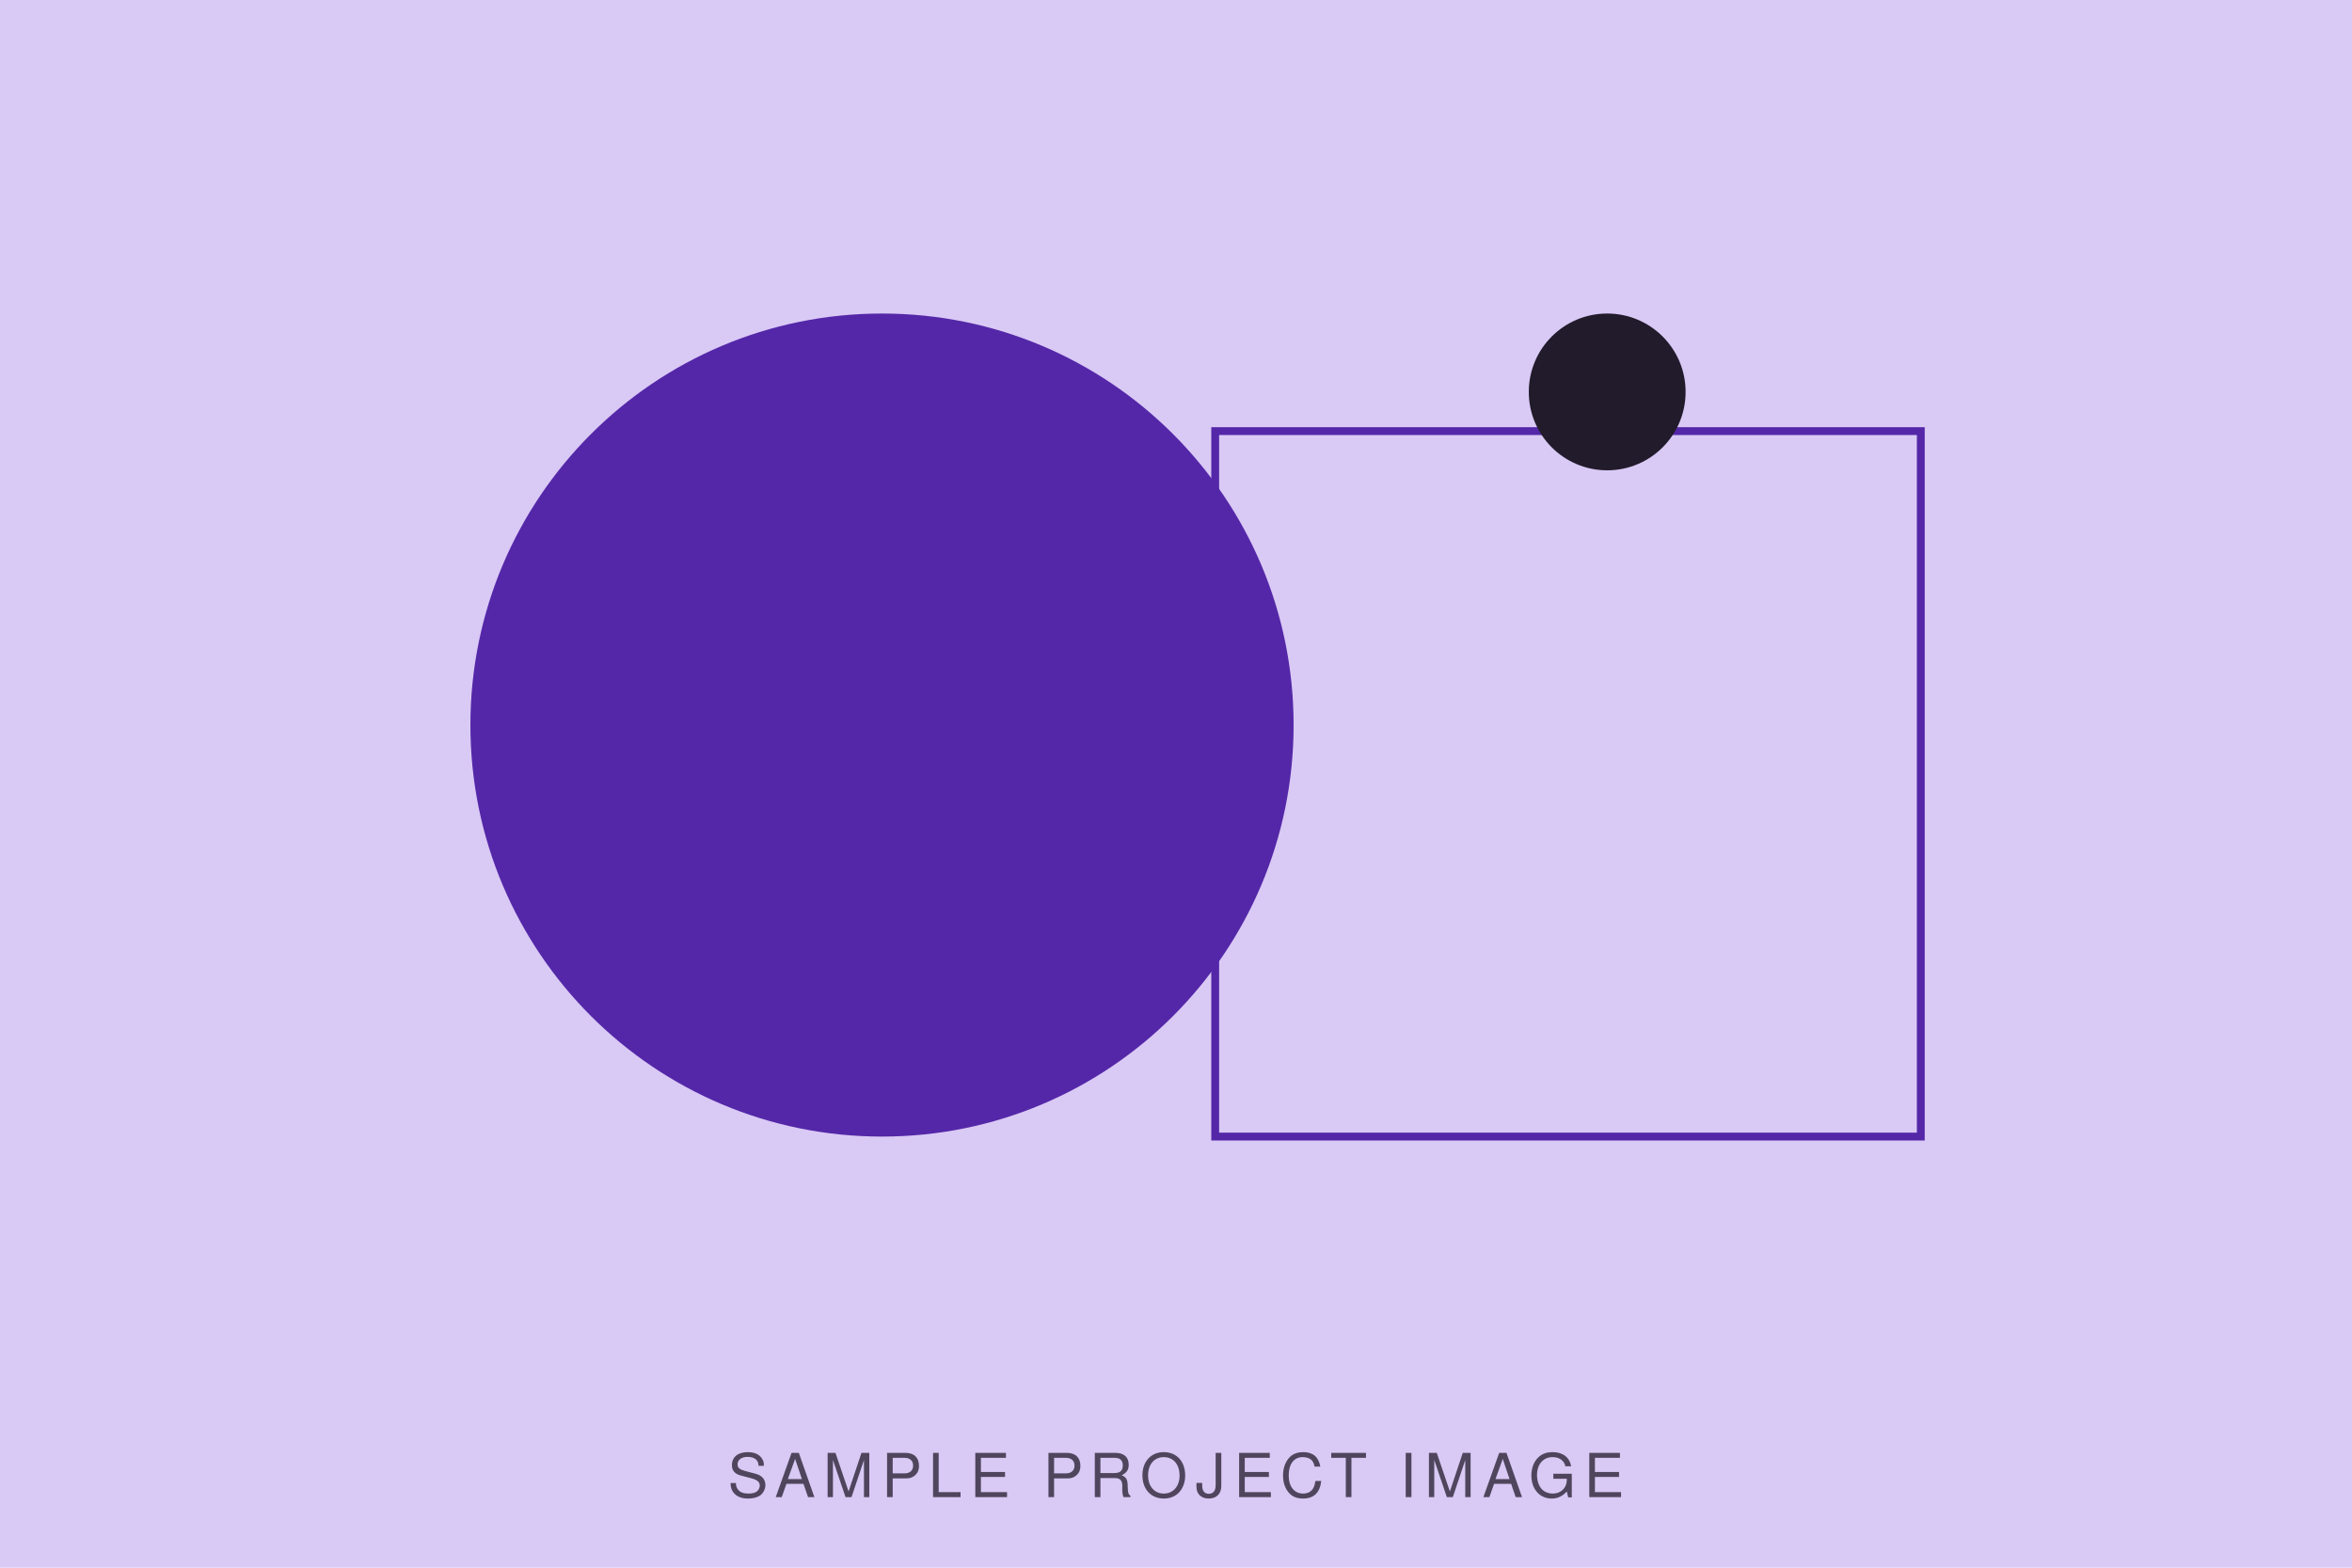
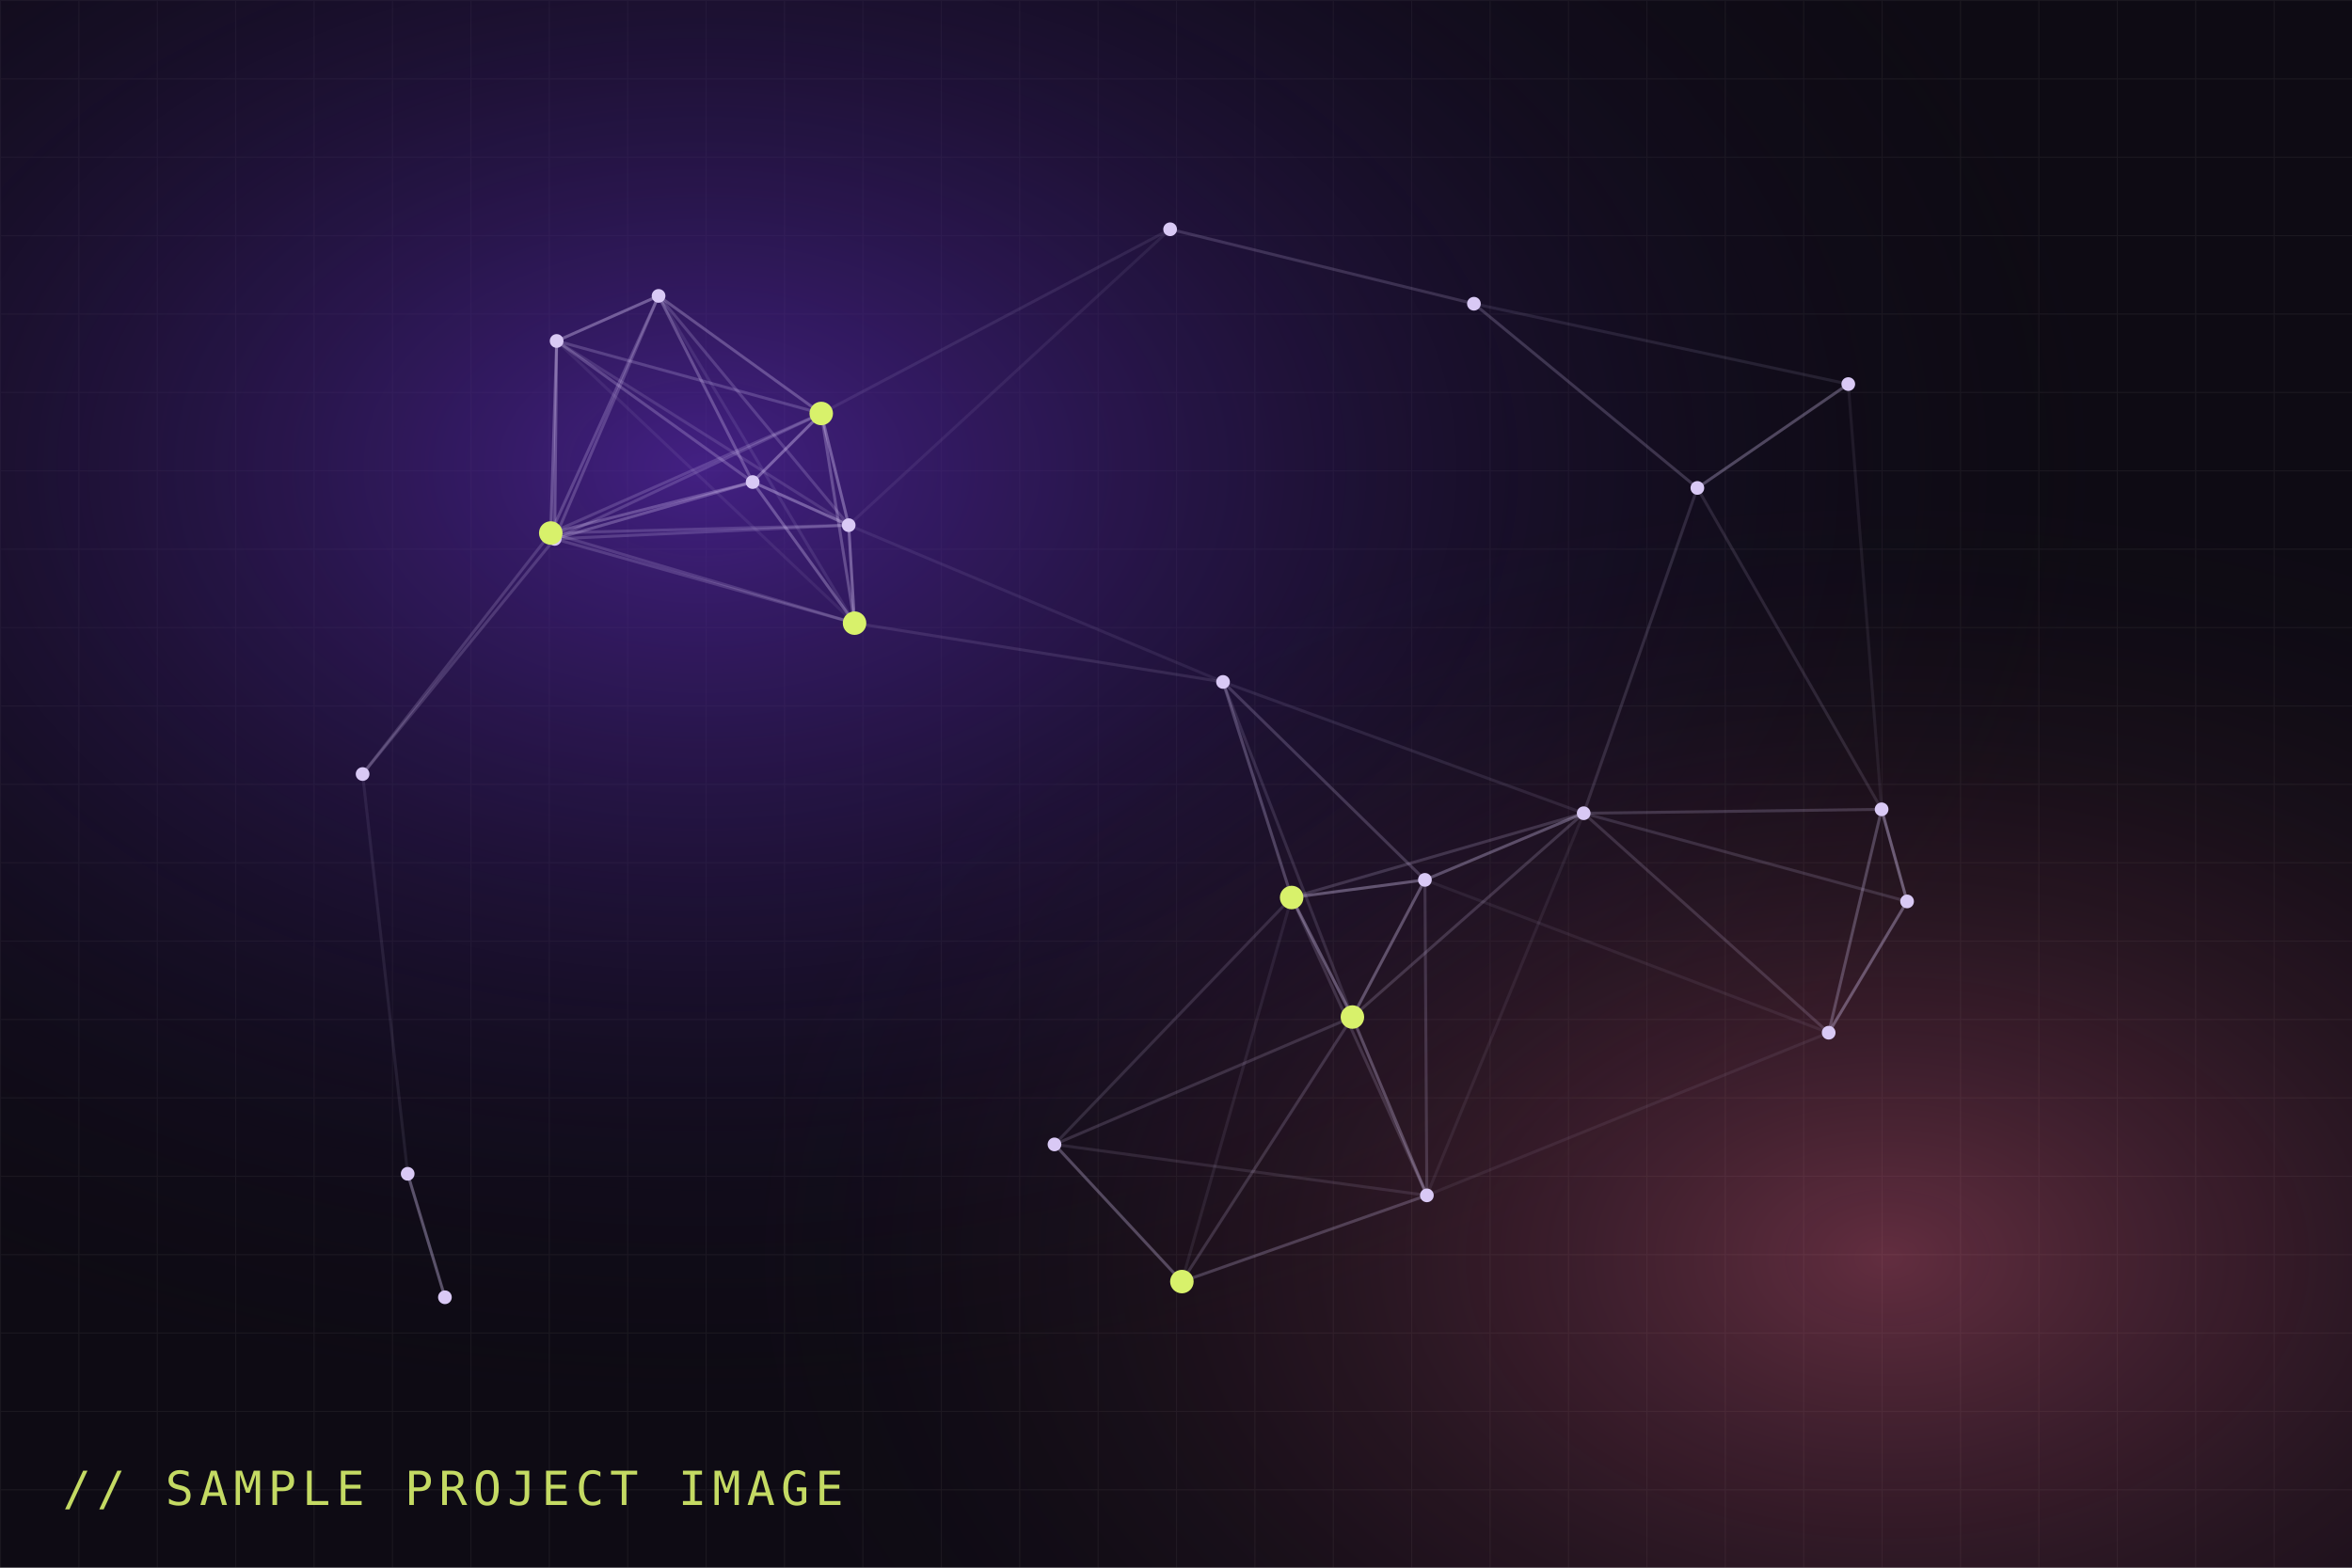
<svg xmlns="http://www.w3.org/2000/svg" viewBox="0 0 1200 800" width="1200" height="800">
-   <rect width="1200" height="800" fill="#D9C9F5" />
-   <rect x="240" y="160" width="420" height="420" rx="210" fill="#5427A8" />
-   <rect x="620" y="220" width="360" height="360" fill="none" stroke="#5427A8" stroke-width="4" />
-   <circle cx="820" cy="200" r="40" fill="#211B2B" />
-   <text x="600.0" y="764" text-anchor="middle" font-family="Helvetica, Arial, sans-serif" font-size="31" letter-spacing="4" fill="#211B2B" opacity="0.75">SAMPLE PROJECT IMAGE</text>
+   <defs>
+     <radialGradient id="g1" cx="30%" cy="30%" r="60%">
+       <stop offset="0" stop-color="#5427A8" stop-opacity=".75" />
+       <stop offset="1" stop-color="#0E0B14" stop-opacity="0" />
+     </radialGradient>
+     <radialGradient id="g2" cx="80%" cy="80%" r="50%">
+       <stop offset="0" stop-color="#FF6E91" stop-opacity=".35" />
+       <stop offset="1" stop-color="#0E0B14" stop-opacity="0" />
+     </radialGradient>
+     <pattern id="grid" width="40" height="40" patternUnits="userSpaceOnUse">
+       <path d="M40 0H0V40" fill="none" stroke="#F1EBDD" stroke-opacity=".06" />
+     </pattern>
+   </defs>
+   <rect width="1200" height="800" fill="#0E0B14" />
+   <rect width="1200" height="800" fill="url(#grid)" />
+   <rect width="1200" height="800" fill="url(#g1)" />
+   <rect width="1200" height="800" fill="url(#g2)" />
+   <line x1="659" y1="458" x2="728" y2="610" stroke="#D9C9F5" stroke-opacity="0.17" stroke-width="1.5" />
+   <line x1="659" y1="458" x2="727" y2="449" stroke="#D9C9F5" stroke-opacity="0.36" stroke-width="1.5" />
+   <line x1="659" y1="458" x2="603" y2="654" stroke="#D9C9F5" stroke-opacity="0.09" stroke-width="1.5" />
+   <line x1="659" y1="458" x2="624" y2="348" stroke="#D9C9F5" stroke-opacity="0.27" stroke-width="1.5" />
+   <line x1="659" y1="458" x2="690" y2="519" stroke="#D9C9F5" stroke-opacity="0.36" stroke-width="1.5" />
+   <line x1="659" y1="458" x2="538" y2="584" stroke="#D9C9F5" stroke-opacity="0.15" stroke-width="1.5" />
+   <line x1="659" y1="458" x2="808" y2="415" stroke="#D9C9F5" stroke-opacity="0.19" stroke-width="1.5" />
+   <line x1="866" y1="249" x2="943" y2="196" stroke="#D9C9F5" stroke-opacity="0.31" stroke-width="1.5" />
+   <line x1="866" y1="249" x2="960" y2="413" stroke="#D9C9F5" stroke-opacity="0.13" stroke-width="1.5" />
+   <line x1="866" y1="249" x2="752" y2="155" stroke="#D9C9F5" stroke-opacity="0.21" stroke-width="1.5" />
+   <line x1="866" y1="249" x2="808" y2="415" stroke="#D9C9F5" stroke-opacity="0.15" stroke-width="1.5" />
+   <line x1="728" y1="610" x2="727" y2="449" stroke="#D9C9F5" stroke-opacity="0.18" stroke-width="1.5" />
+   <line x1="728" y1="610" x2="603" y2="654" stroke="#D9C9F5" stroke-opacity="0.24" stroke-width="1.5" />
+   <line x1="728" y1="610" x2="690" y2="519" stroke="#D9C9F5" stroke-opacity="0.30" stroke-width="1.5" />
+   <line x1="728" y1="610" x2="538" y2="584" stroke="#D9C9F5" stroke-opacity="0.12" stroke-width="1.5" />
+   <line x1="728" y1="610" x2="933" y2="527" stroke="#D9C9F5" stroke-opacity="0.08" stroke-width="1.5" />
+   <line x1="728" y1="610" x2="808" y2="415" stroke="#D9C9F5" stroke-opacity="0.08" stroke-width="1.5" />
+   <line x1="943" y1="196" x2="960" y2="413" stroke="#D9C9F5" stroke-opacity="0.08" stroke-width="1.5" />
+   <line x1="943" y1="196" x2="752" y2="155" stroke="#D9C9F5" stroke-opacity="0.11" stroke-width="1.5" />
+   <line x1="727" y1="449" x2="624" y2="348" stroke="#D9C9F5" stroke-opacity="0.21" stroke-width="1.5" />
+   <line x1="727" y1="449" x2="690" y2="519" stroke="#D9C9F5" stroke-opacity="0.34" stroke-width="1.5" />
+   <line x1="727" y1="449" x2="933" y2="527" stroke="#D9C9F5" stroke-opacity="0.08" stroke-width="1.5" />
+   <line x1="727" y1="449" x2="808" y2="415" stroke="#D9C9F5" stroke-opacity="0.33" stroke-width="1.5" />
+   <line x1="603" y1="654" x2="690" y2="519" stroke="#D9C9F5" stroke-opacity="0.18" stroke-width="1.5" />
+   <line x1="603" y1="654" x2="538" y2="584" stroke="#D9C9F5" stroke-opacity="0.31" stroke-width="1.5" />
+   <line x1="624" y1="348" x2="433" y2="268" stroke="#D9C9F5" stroke-opacity="0.09" stroke-width="1.5" />
+   <line x1="624" y1="348" x2="690" y2="519" stroke="#D9C9F5" stroke-opacity="0.14" stroke-width="1.5" />
+   <line x1="624" y1="348" x2="436" y2="318" stroke="#D9C9F5" stroke-opacity="0.12" stroke-width="1.5" />
+   <line x1="624" y1="348" x2="808" y2="415" stroke="#D9C9F5" stroke-opacity="0.11" stroke-width="1.5" />
+   <line x1="973" y1="460" x2="960" y2="413" stroke="#D9C9F5" stroke-opacity="0.40" stroke-width="1.5" />
+   <line x1="973" y1="460" x2="933" y2="527" stroke="#D9C9F5" stroke-opacity="0.35" stroke-width="1.5" />
+   <line x1="973" y1="460" x2="808" y2="415" stroke="#D9C9F5" stroke-opacity="0.16" stroke-width="1.5" />
+   <line x1="433" y1="268" x2="597" y2="117" stroke="#D9C9F5" stroke-opacity="0.08" stroke-width="1.5" />
+   <line x1="433" y1="268" x2="419" y2="211" stroke="#D9C9F5" stroke-opacity="0.38" stroke-width="1.5" />
+   <line x1="433" y1="268" x2="283" y2="275" stroke="#D9C9F5" stroke-opacity="0.20" stroke-width="1.5" />
+   <line x1="433" y1="268" x2="384" y2="246" stroke="#D9C9F5" stroke-opacity="0.39" stroke-width="1.5" />
+   <line x1="433" y1="268" x2="436" y2="318" stroke="#D9C9F5" stroke-opacity="0.40" stroke-width="1.5" />
+   <line x1="433" y1="268" x2="336" y2="151" stroke="#D9C9F5" stroke-opacity="0.20" stroke-width="1.5" />
+   <line x1="433" y1="268" x2="284" y2="174" stroke="#D9C9F5" stroke-opacity="0.15" stroke-width="1.5" />
+   <line x1="433" y1="268" x2="281" y2="272" stroke="#D9C9F5" stroke-opacity="0.20" stroke-width="1.5" />
+   <line x1="597" y1="117" x2="752" y2="155" stroke="#D9C9F5" stroke-opacity="0.18" stroke-width="1.5" />
+   <line x1="597" y1="117" x2="419" y2="211" stroke="#D9C9F5" stroke-opacity="0.10" stroke-width="1.5" />
+   <line x1="690" y1="519" x2="538" y2="584" stroke="#D9C9F5" stroke-opacity="0.17" stroke-width="1.5" />
+   <line x1="690" y1="519" x2="808" y2="415" stroke="#D9C9F5" stroke-opacity="0.19" stroke-width="1.5" />
+   <line x1="960" y1="413" x2="933" y2="527" stroke="#D9C9F5" stroke-opacity="0.27" stroke-width="1.5" />
+   <line x1="960" y1="413" x2="808" y2="415" stroke="#D9C9F5" stroke-opacity="0.20" stroke-width="1.5" />
+   <line x1="227" y1="662" x2="208" y2="599" stroke="#D9C9F5" stroke-opacity="0.37" stroke-width="1.5" />
+   <line x1="419" y1="211" x2="283" y2="275" stroke="#D9C9F5" stroke-opacity="0.20" stroke-width="1.5" />
+   <line x1="419" y1="211" x2="384" y2="246" stroke="#D9C9F5" stroke-opacity="0.40" stroke-width="1.5" />
+   <line x1="419" y1="211" x2="436" y2="318" stroke="#D9C9F5" stroke-opacity="0.29" stroke-width="1.5" />
+   <line x1="419" y1="211" x2="336" y2="151" stroke="#D9C9F5" stroke-opacity="0.30" stroke-width="1.5" />
+   <line x1="419" y1="211" x2="284" y2="174" stroke="#D9C9F5" stroke-opacity="0.22" stroke-width="1.5" />
+   <line x1="419" y1="211" x2="281" y2="272" stroke="#D9C9F5" stroke-opacity="0.20" stroke-width="1.5" />
+   <line x1="933" y1="527" x2="808" y2="415" stroke="#D9C9F5" stroke-opacity="0.17" stroke-width="1.5" />
+   <line x1="283" y1="275" x2="384" y2="246" stroke="#D9C9F5" stroke-opacity="0.29" stroke-width="1.5" />
+   <line x1="283" y1="275" x2="185" y2="395" stroke="#D9C9F5" stroke-opacity="0.19" stroke-width="1.5" />
+   <line x1="283" y1="275" x2="436" y2="318" stroke="#D9C9F5" stroke-opacity="0.19" stroke-width="1.5" />
+   <line x1="283" y1="275" x2="336" y2="151" stroke="#D9C9F5" stroke-opacity="0.23" stroke-width="1.5" />
+   <line x1="283" y1="275" x2="284" y2="174" stroke="#D9C9F5" stroke-opacity="0.30" stroke-width="1.5" />
+   <line x1="283" y1="275" x2="281" y2="272" stroke="#D9C9F5" stroke-opacity="0.49" stroke-width="1.5" />
+   <line x1="384" y1="246" x2="436" y2="318" stroke="#D9C9F5" stroke-opacity="0.32" stroke-width="1.5" />
+   <line x1="384" y1="246" x2="336" y2="151" stroke="#D9C9F5" stroke-opacity="0.29" stroke-width="1.5" />
+   <line x1="384" y1="246" x2="284" y2="174" stroke="#D9C9F5" stroke-opacity="0.25" stroke-width="1.5" />
+   <line x1="384" y1="246" x2="281" y2="272" stroke="#D9C9F5" stroke-opacity="0.29" stroke-width="1.5" />
+   <line x1="185" y1="395" x2="208" y2="599" stroke="#D9C9F5" stroke-opacity="0.09" stroke-width="1.5" />
+   <line x1="185" y1="395" x2="281" y2="272" stroke="#D9C9F5" stroke-opacity="0.19" stroke-width="1.5" />
+   <line x1="436" y1="318" x2="336" y2="151" stroke="#D9C9F5" stroke-opacity="0.11" stroke-width="1.5" />
+   <line x1="436" y1="318" x2="284" y2="174" stroke="#D9C9F5" stroke-opacity="0.08" stroke-width="1.5" />
+   <line x1="436" y1="318" x2="281" y2="272" stroke="#D9C9F5" stroke-opacity="0.18" stroke-width="1.5" />
+   <line x1="336" y1="151" x2="284" y2="174" stroke="#D9C9F5" stroke-opacity="0.39" stroke-width="1.5" />
+   <line x1="336" y1="151" x2="281" y2="272" stroke="#D9C9F5" stroke-opacity="0.24" stroke-width="1.5" />
+   <line x1="284" y1="174" x2="281" y2="272" stroke="#D9C9F5" stroke-opacity="0.30" stroke-width="1.5" />
+   <circle cx="659" cy="458" r="6" fill="#D8F16B" />
+   <circle cx="866" cy="249" r="3.5" fill="#D9C9F5" />
+   <circle cx="728" cy="610" r="3.5" fill="#D9C9F5" />
+   <circle cx="943" cy="196" r="3.5" fill="#D9C9F5" />
+   <circle cx="727" cy="449" r="3.5" fill="#D9C9F5" />
+   <circle cx="603" cy="654" r="6" fill="#D8F16B" />
+   <circle cx="624" cy="348" r="3.5" fill="#D9C9F5" />
+   <circle cx="973" cy="460" r="3.5" fill="#D9C9F5" />
+   <circle cx="433" cy="268" r="3.5" fill="#D9C9F5" />
+   <circle cx="597" cy="117" r="3.5" fill="#D9C9F5" />
+   <circle cx="690" cy="519" r="6" fill="#D8F16B" />
+   <circle cx="538" cy="584" r="3.5" fill="#D9C9F5" />
+   <circle cx="960" cy="413" r="3.5" fill="#D9C9F5" />
+   <circle cx="752" cy="155" r="3.5" fill="#D9C9F5" />
+   <circle cx="227" cy="662" r="3.5" fill="#D9C9F5" />
+   <circle cx="419" cy="211" r="6" fill="#D8F16B" />
+   <circle cx="933" cy="527" r="3.5" fill="#D9C9F5" />
+   <circle cx="283" cy="275" r="3.5" fill="#D9C9F5" />
+   <circle cx="384" cy="246" r="3.5" fill="#D9C9F5" />
+   <circle cx="185" cy="395" r="3.5" fill="#D9C9F5" />
+   <circle cx="436" cy="318" r="6" fill="#D8F16B" />
+   <circle cx="336" cy="151" r="3.5" fill="#D9C9F5" />
+   <circle cx="208" cy="599" r="3.5" fill="#D9C9F5" />
+   <circle cx="808" cy="415" r="3.5" fill="#D9C9F5" />
+   <circle cx="284" cy="174" r="3.5" fill="#D9C9F5" />
+   <circle cx="281" cy="272" r="6" fill="#D8F16B" />
+   <text x="32" y="768" font-family="ui-monospace, Menlo, monospace" font-size="24" letter-spacing="3" fill="#D8F16B" opacity=".9">// SAMPLE PROJECT IMAGE</text>
</svg>
